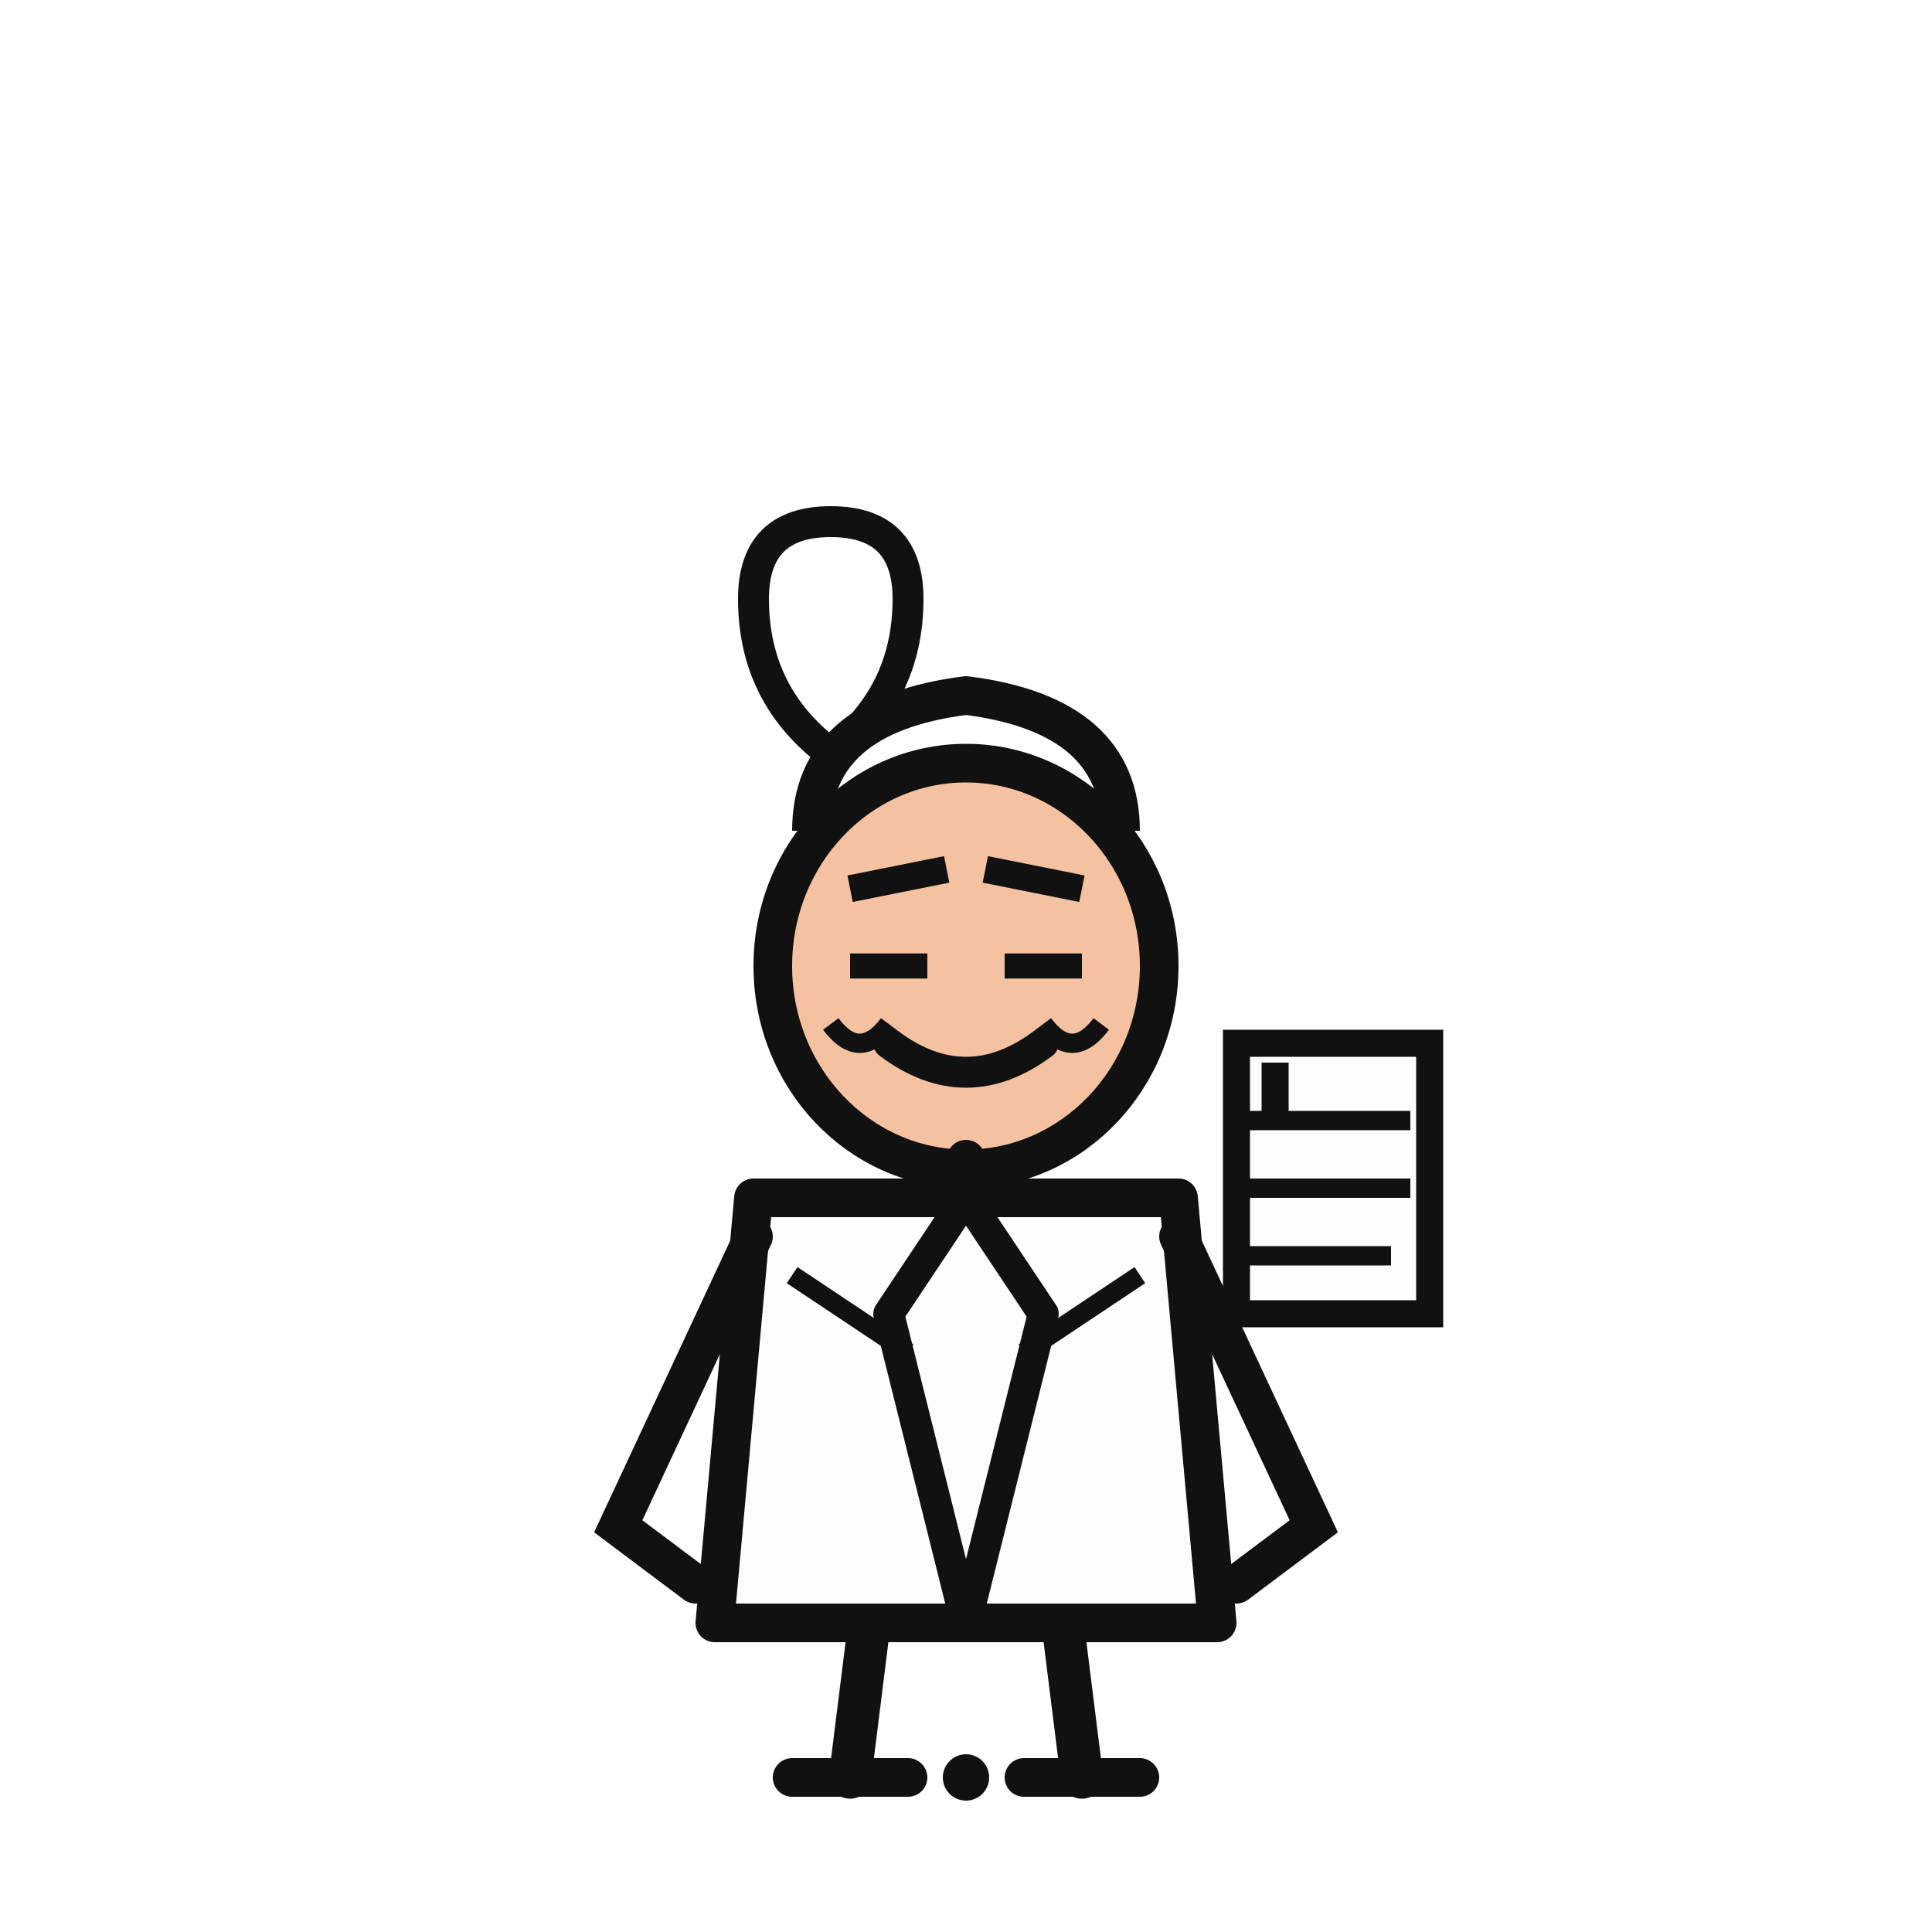
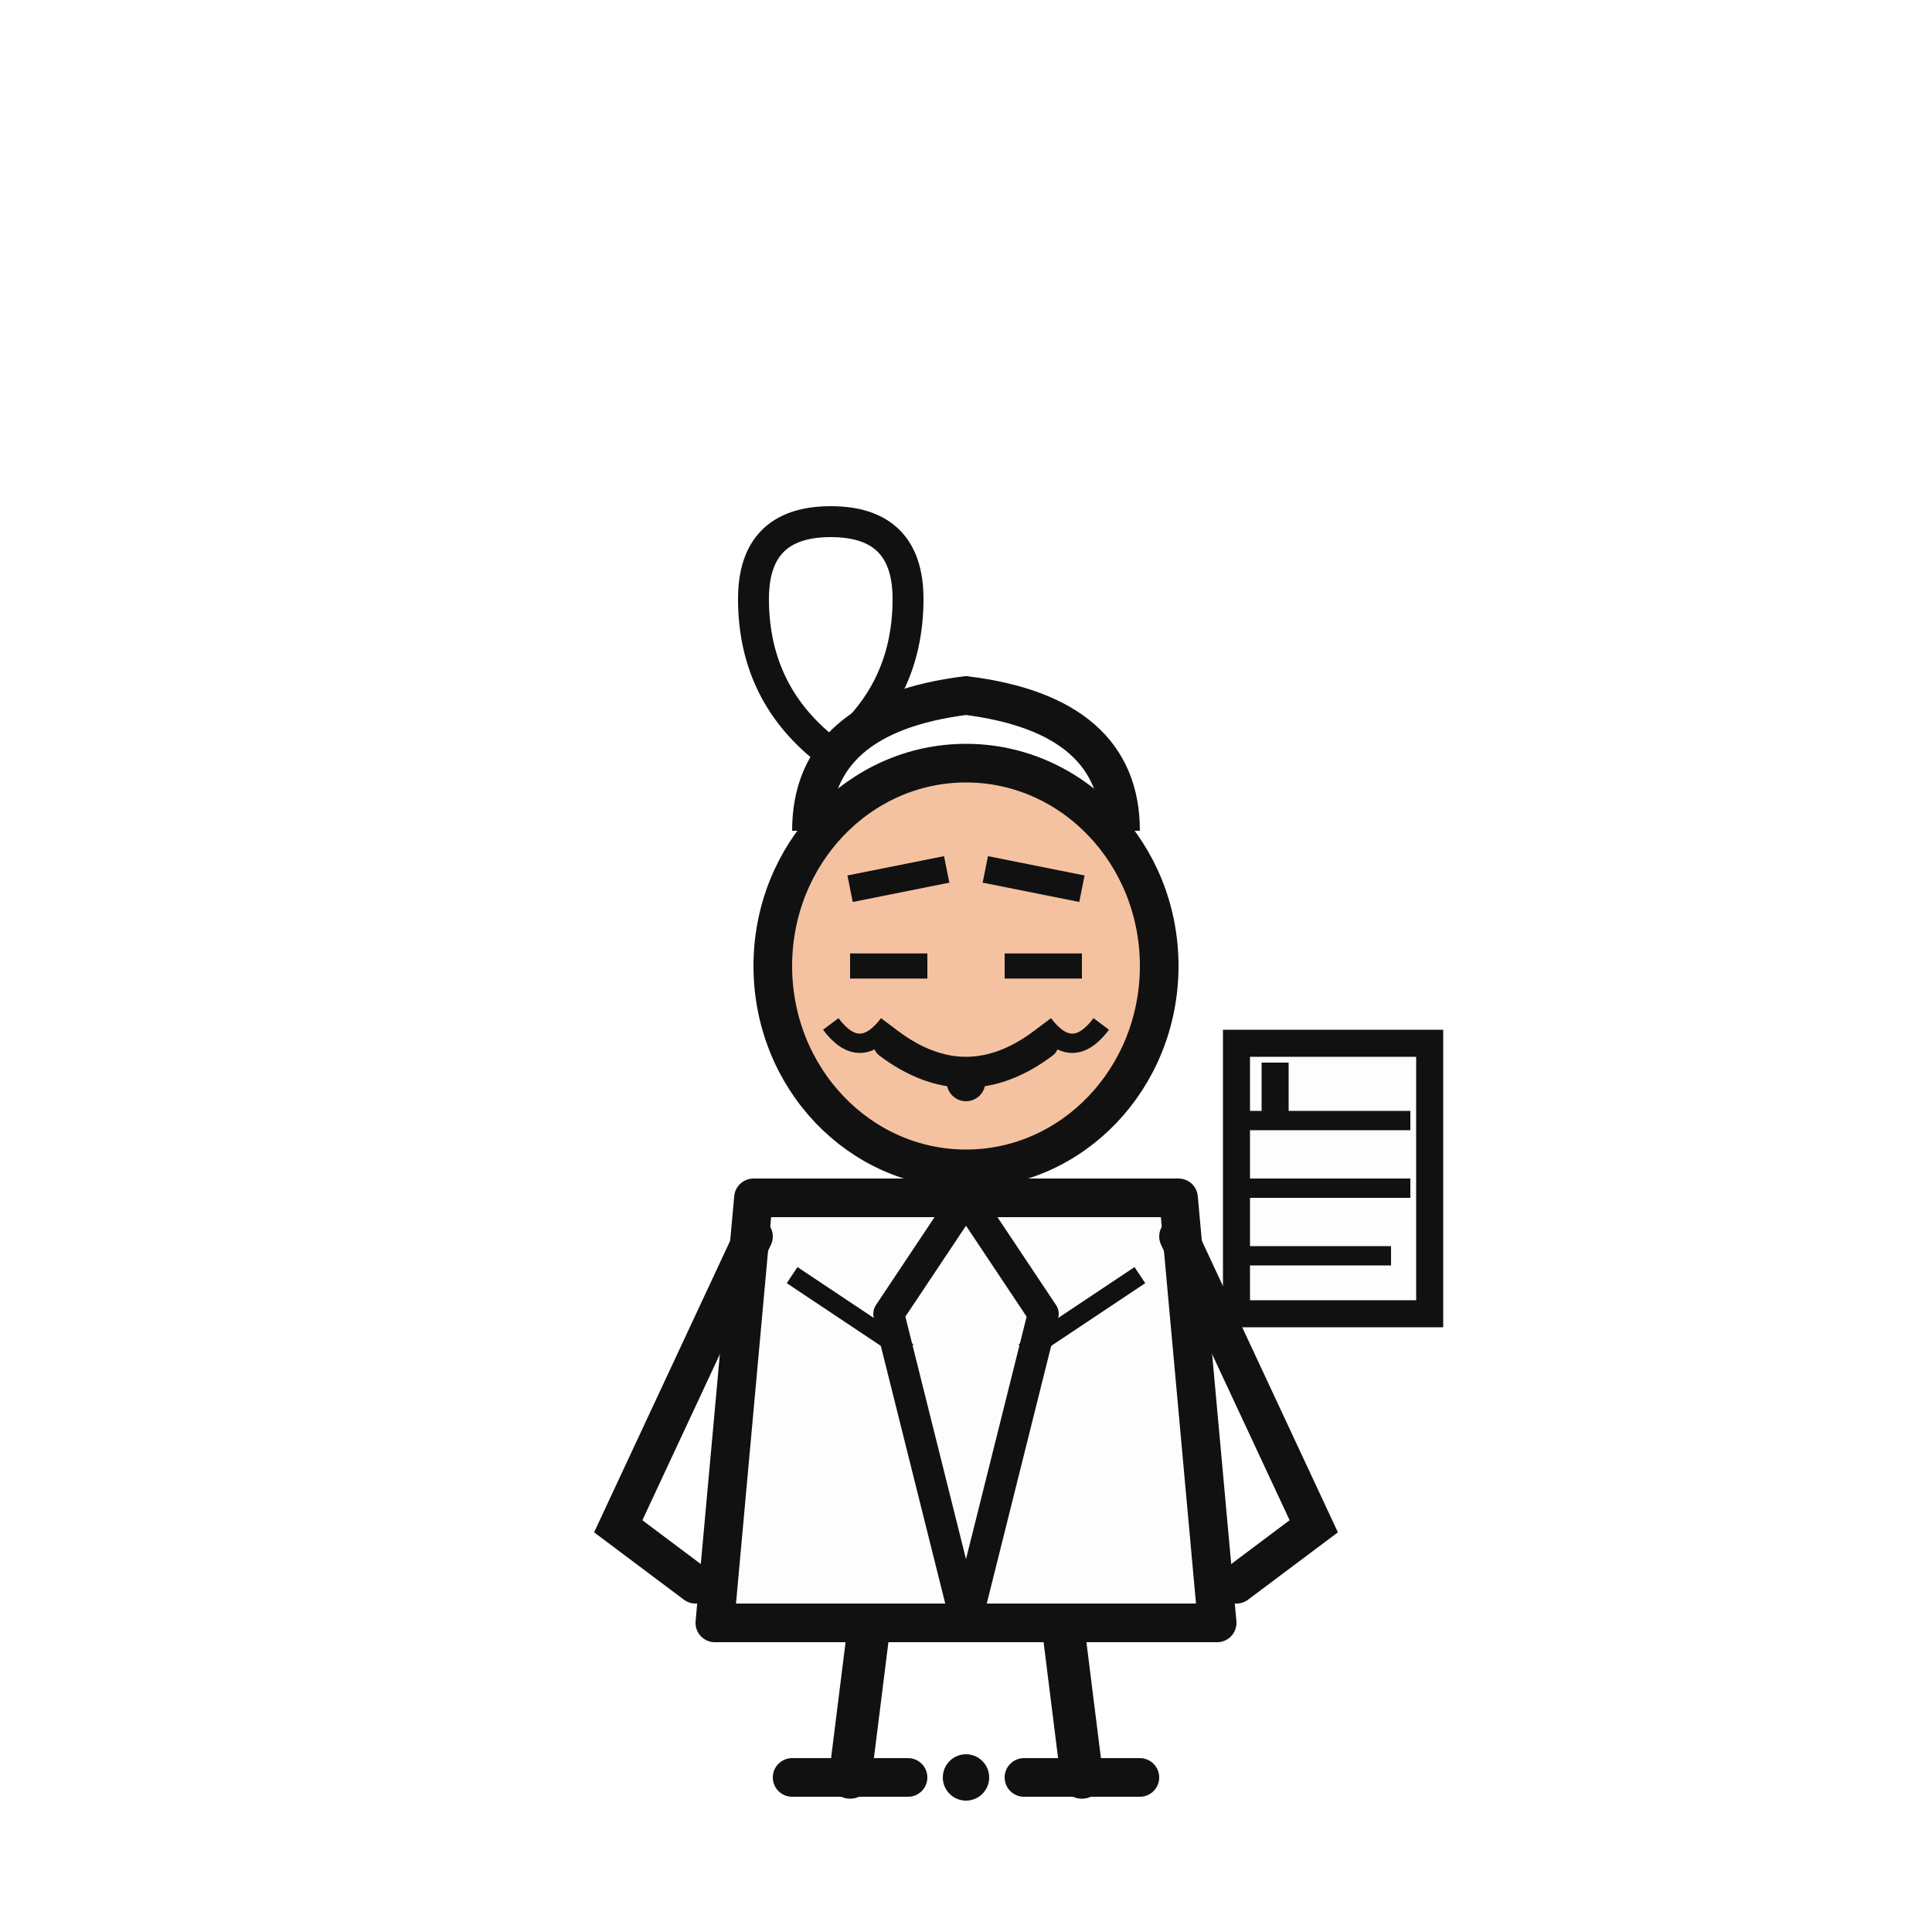
<svg xmlns="http://www.w3.org/2000/svg" viewBox="0 0 100 100" width="100" height="100">
  <path d="M 45 84 L 44 92" fill="none" stroke="#111" stroke-width="2.2" stroke-linecap="round" />
  <path d="M 55 84 L 56 92" fill="none" stroke="#111" stroke-width="2.2" stroke-linecap="round" />
  <path d="M 41 92 L 47 92" fill="none" stroke="#111" stroke-width="2" stroke-linecap="round" />
  <path d="M 53 92 L 59 92" fill="none" stroke="#111" stroke-width="2" stroke-linecap="round" />
  <path d="M 39 62 L 37 84 L 63 84 L 61 62 Z" fill="#fdfdfd" stroke="#111" stroke-width="2" stroke-linejoin="round" />
  <path d="M 50 62 L 46 68 L 50 84 L 54 68 Z" fill="#fdfdfd" stroke="#111" stroke-width="1.6" stroke-linejoin="round" />
  <line x1="41" y1="66" x2="47" y2="70" stroke="#111" stroke-width="1" />
  <line x1="59" y1="66" x2="53" y2="70" stroke="#111" stroke-width="1" />
  <path d="M 39 64 L 32 79 L 36 82" fill="none" stroke="#111" stroke-width="2" stroke-linecap="round" />
  <path d="M 61 64 L 68 79 L 64 82" fill="none" stroke="#111" stroke-width="2" stroke-linecap="round" />
  <line x1="50" y1="62" x2="50" y2="58" stroke="#111" stroke-width="2" />
  <ellipse cx="50" cy="50" rx="10" ry="10.5" fill="#f4c2a0" stroke="#111" stroke-width="2" />
  <path d="M 42 43 Q 42 37 50 36 Q 58 37 58 43" fill="none" stroke="#111" stroke-width="2" />
  <path d="M 43 39 Q 39 36 39 31 Q 39 27 43 27 Q 47 27 47 31 Q 47 36 43 39" fill="none" stroke="#111" stroke-width="1.6" />
  <line x1="44" y1="46" x2="49" y2="45" stroke="#111" stroke-width="1.4" />
  <line x1="51" y1="45" x2="56" y2="46" stroke="#111" stroke-width="1.4" />
  <line x1="44" y1="50" x2="48" y2="50" stroke="#111" stroke-width="1.3" />
  <line x1="52" y1="50" x2="56" y2="50" stroke="#111" stroke-width="1.3" />
  <path d="M 46 54 Q 50 57 54 54" fill="none" stroke="#111" stroke-width="1.6" stroke-linecap="round" />
  <path d="M 43 53 Q 44.5 55 46 53" fill="none" stroke="#111" stroke-width="1" />
  <path d="M 54 53 Q 55.5 55 57 53" fill="none" stroke="#111" stroke-width="1" />
  <g transform="translate(66 58)">
    <rect x="-2" y="-4" width="10" height="14" fill="#fdfdfd" stroke="#111" stroke-width="1.4" />
    <line x1="-1.5" y1="0" x2="7" y2="0" stroke="#111" stroke-width="1" />
    <line x1="-1.5" y1="3.5" x2="7" y2="3.5" stroke="#111" stroke-width="1" />
    <line x1="-1.5" y1="7" x2="6" y2="7" stroke="#111" stroke-width="1" />
  </g>
  <line x1="66" y1="55" x2="66" y2="58" stroke="#111" stroke-width="1.4" />
  <g id="anchor-feet" data-x="50" data-y="92" transform="translate(50 92)">
    <circle cx="0" cy="0" r="1.2" fill="#111" />
  </g>
-   <g id="anchor-mouth" data-x="50" data-y="60" transform="translate(50 60)">
+   <g id="anchor-mouth" data-x="50" data-y="56" transform="translate(50 56)">
    <circle cx="0" cy="0" r="1" fill="#111" />
  </g>
</svg>
